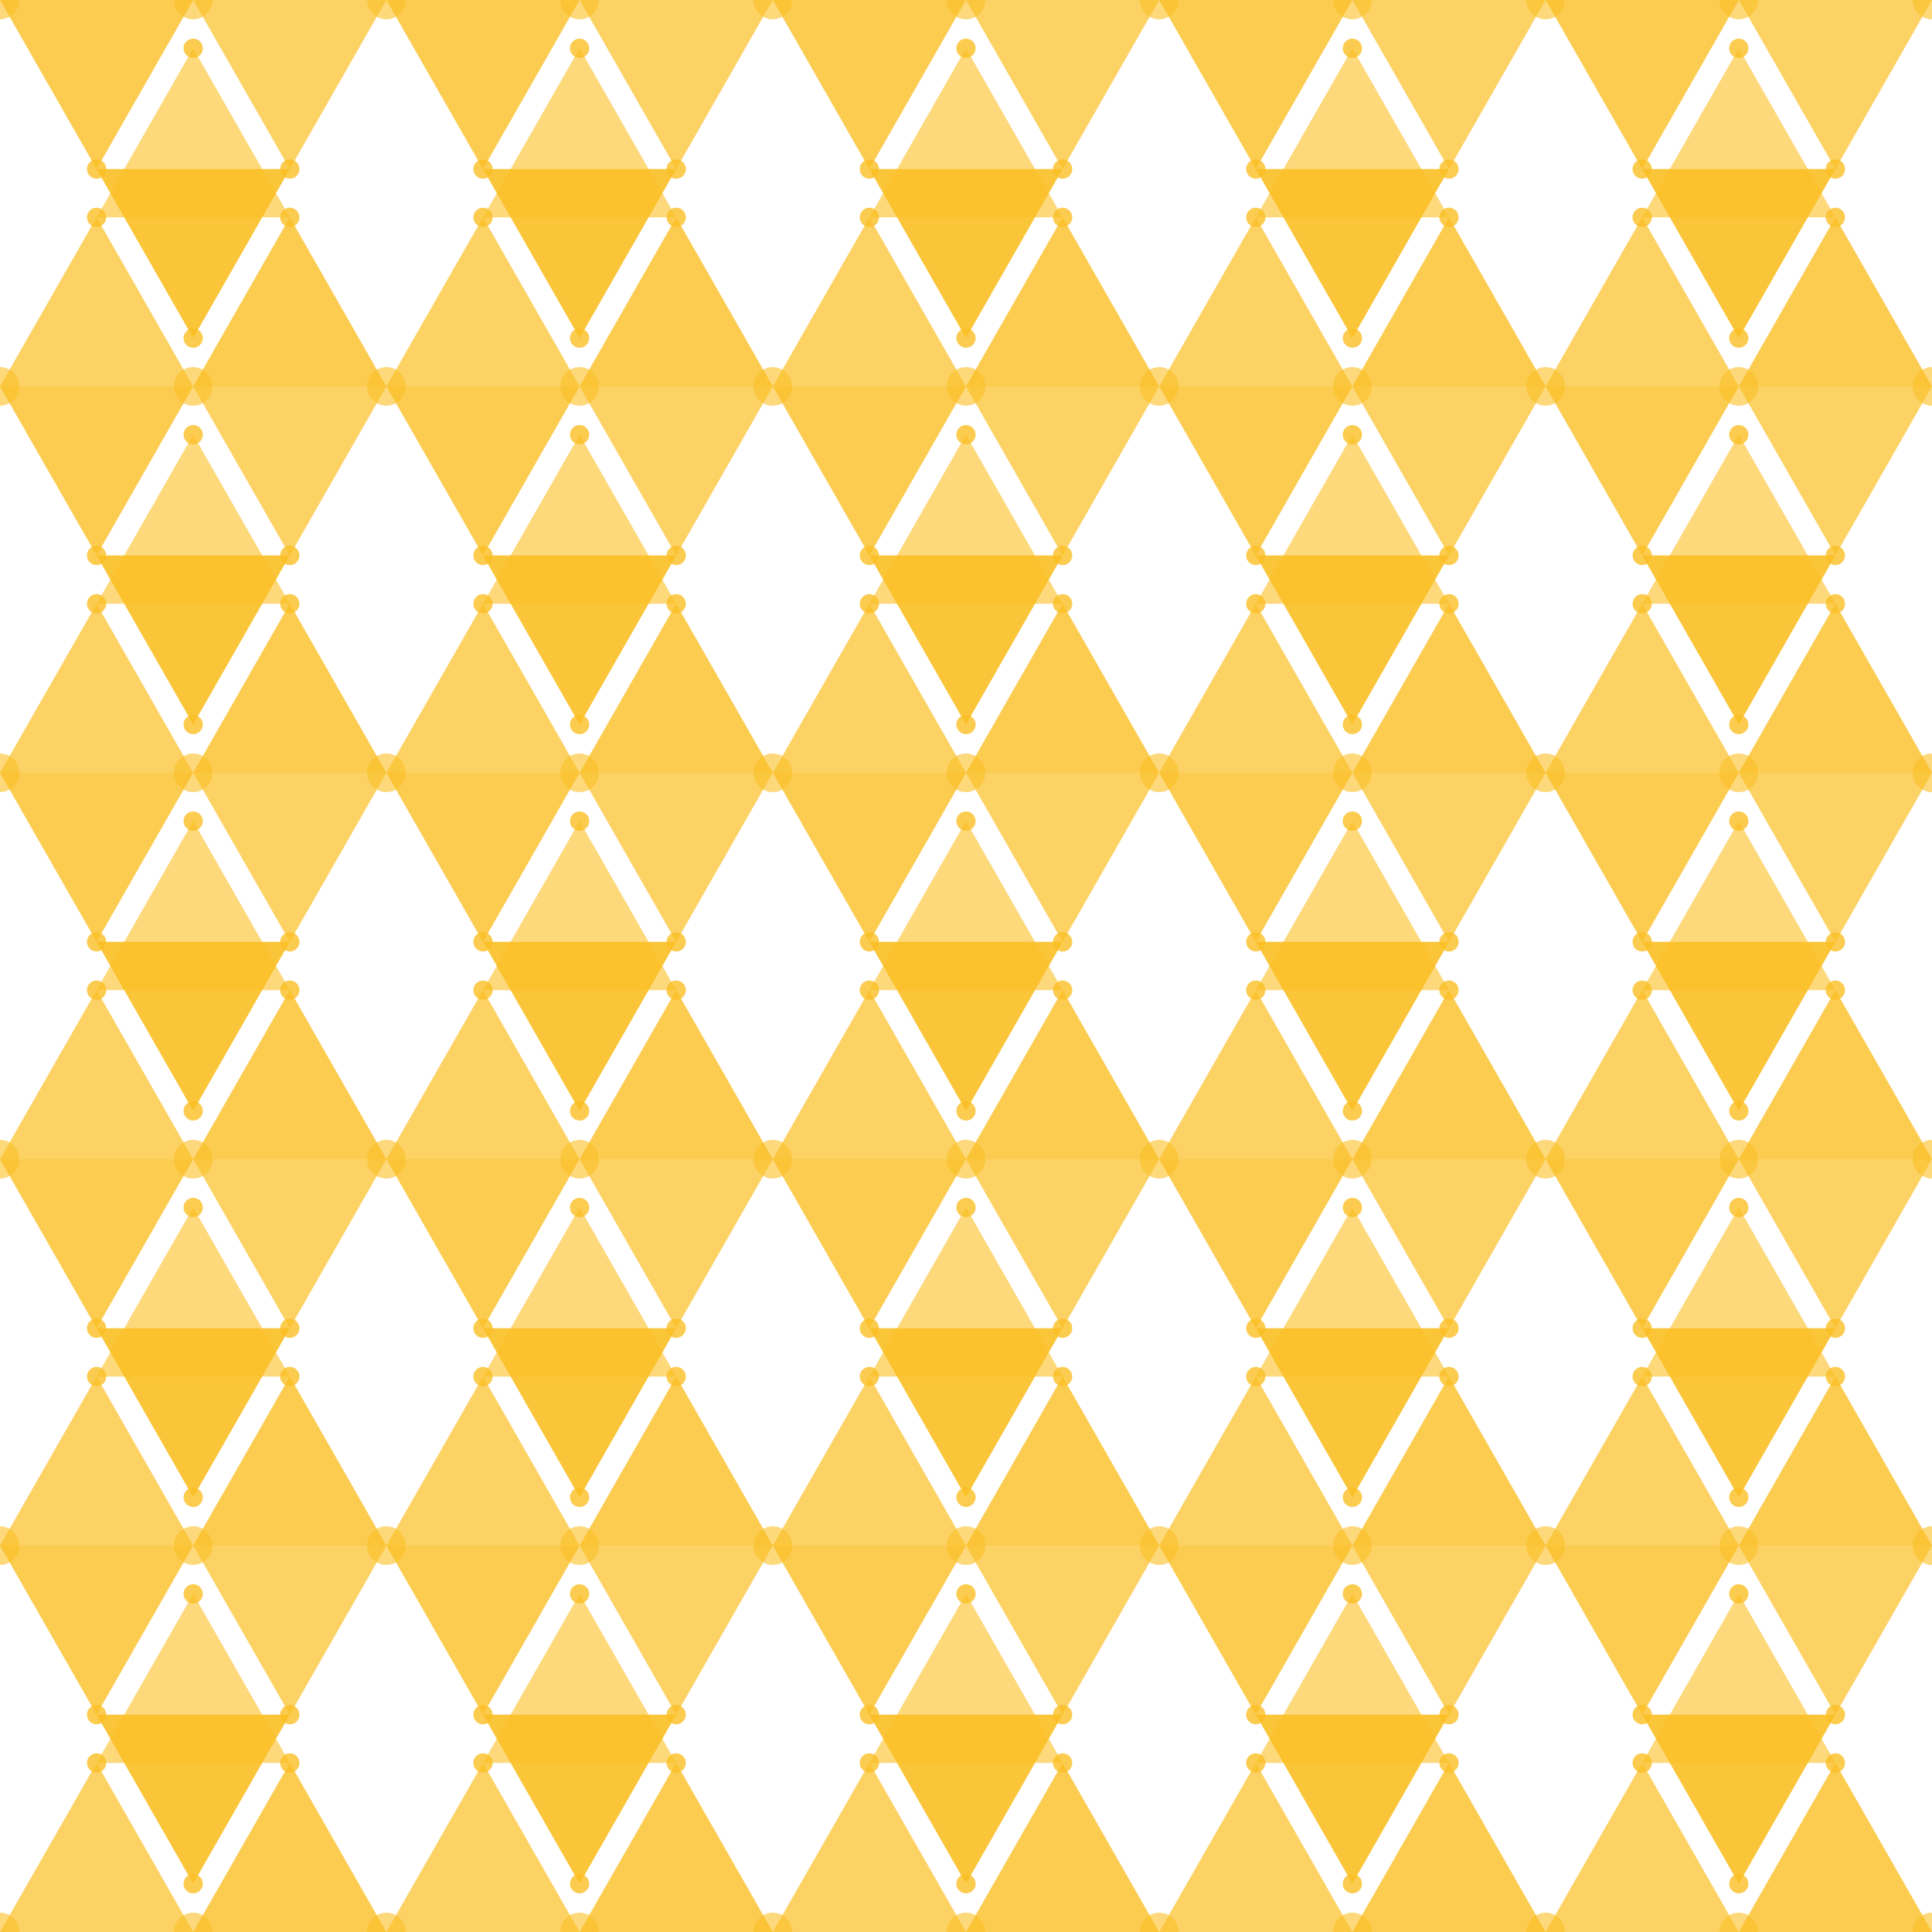
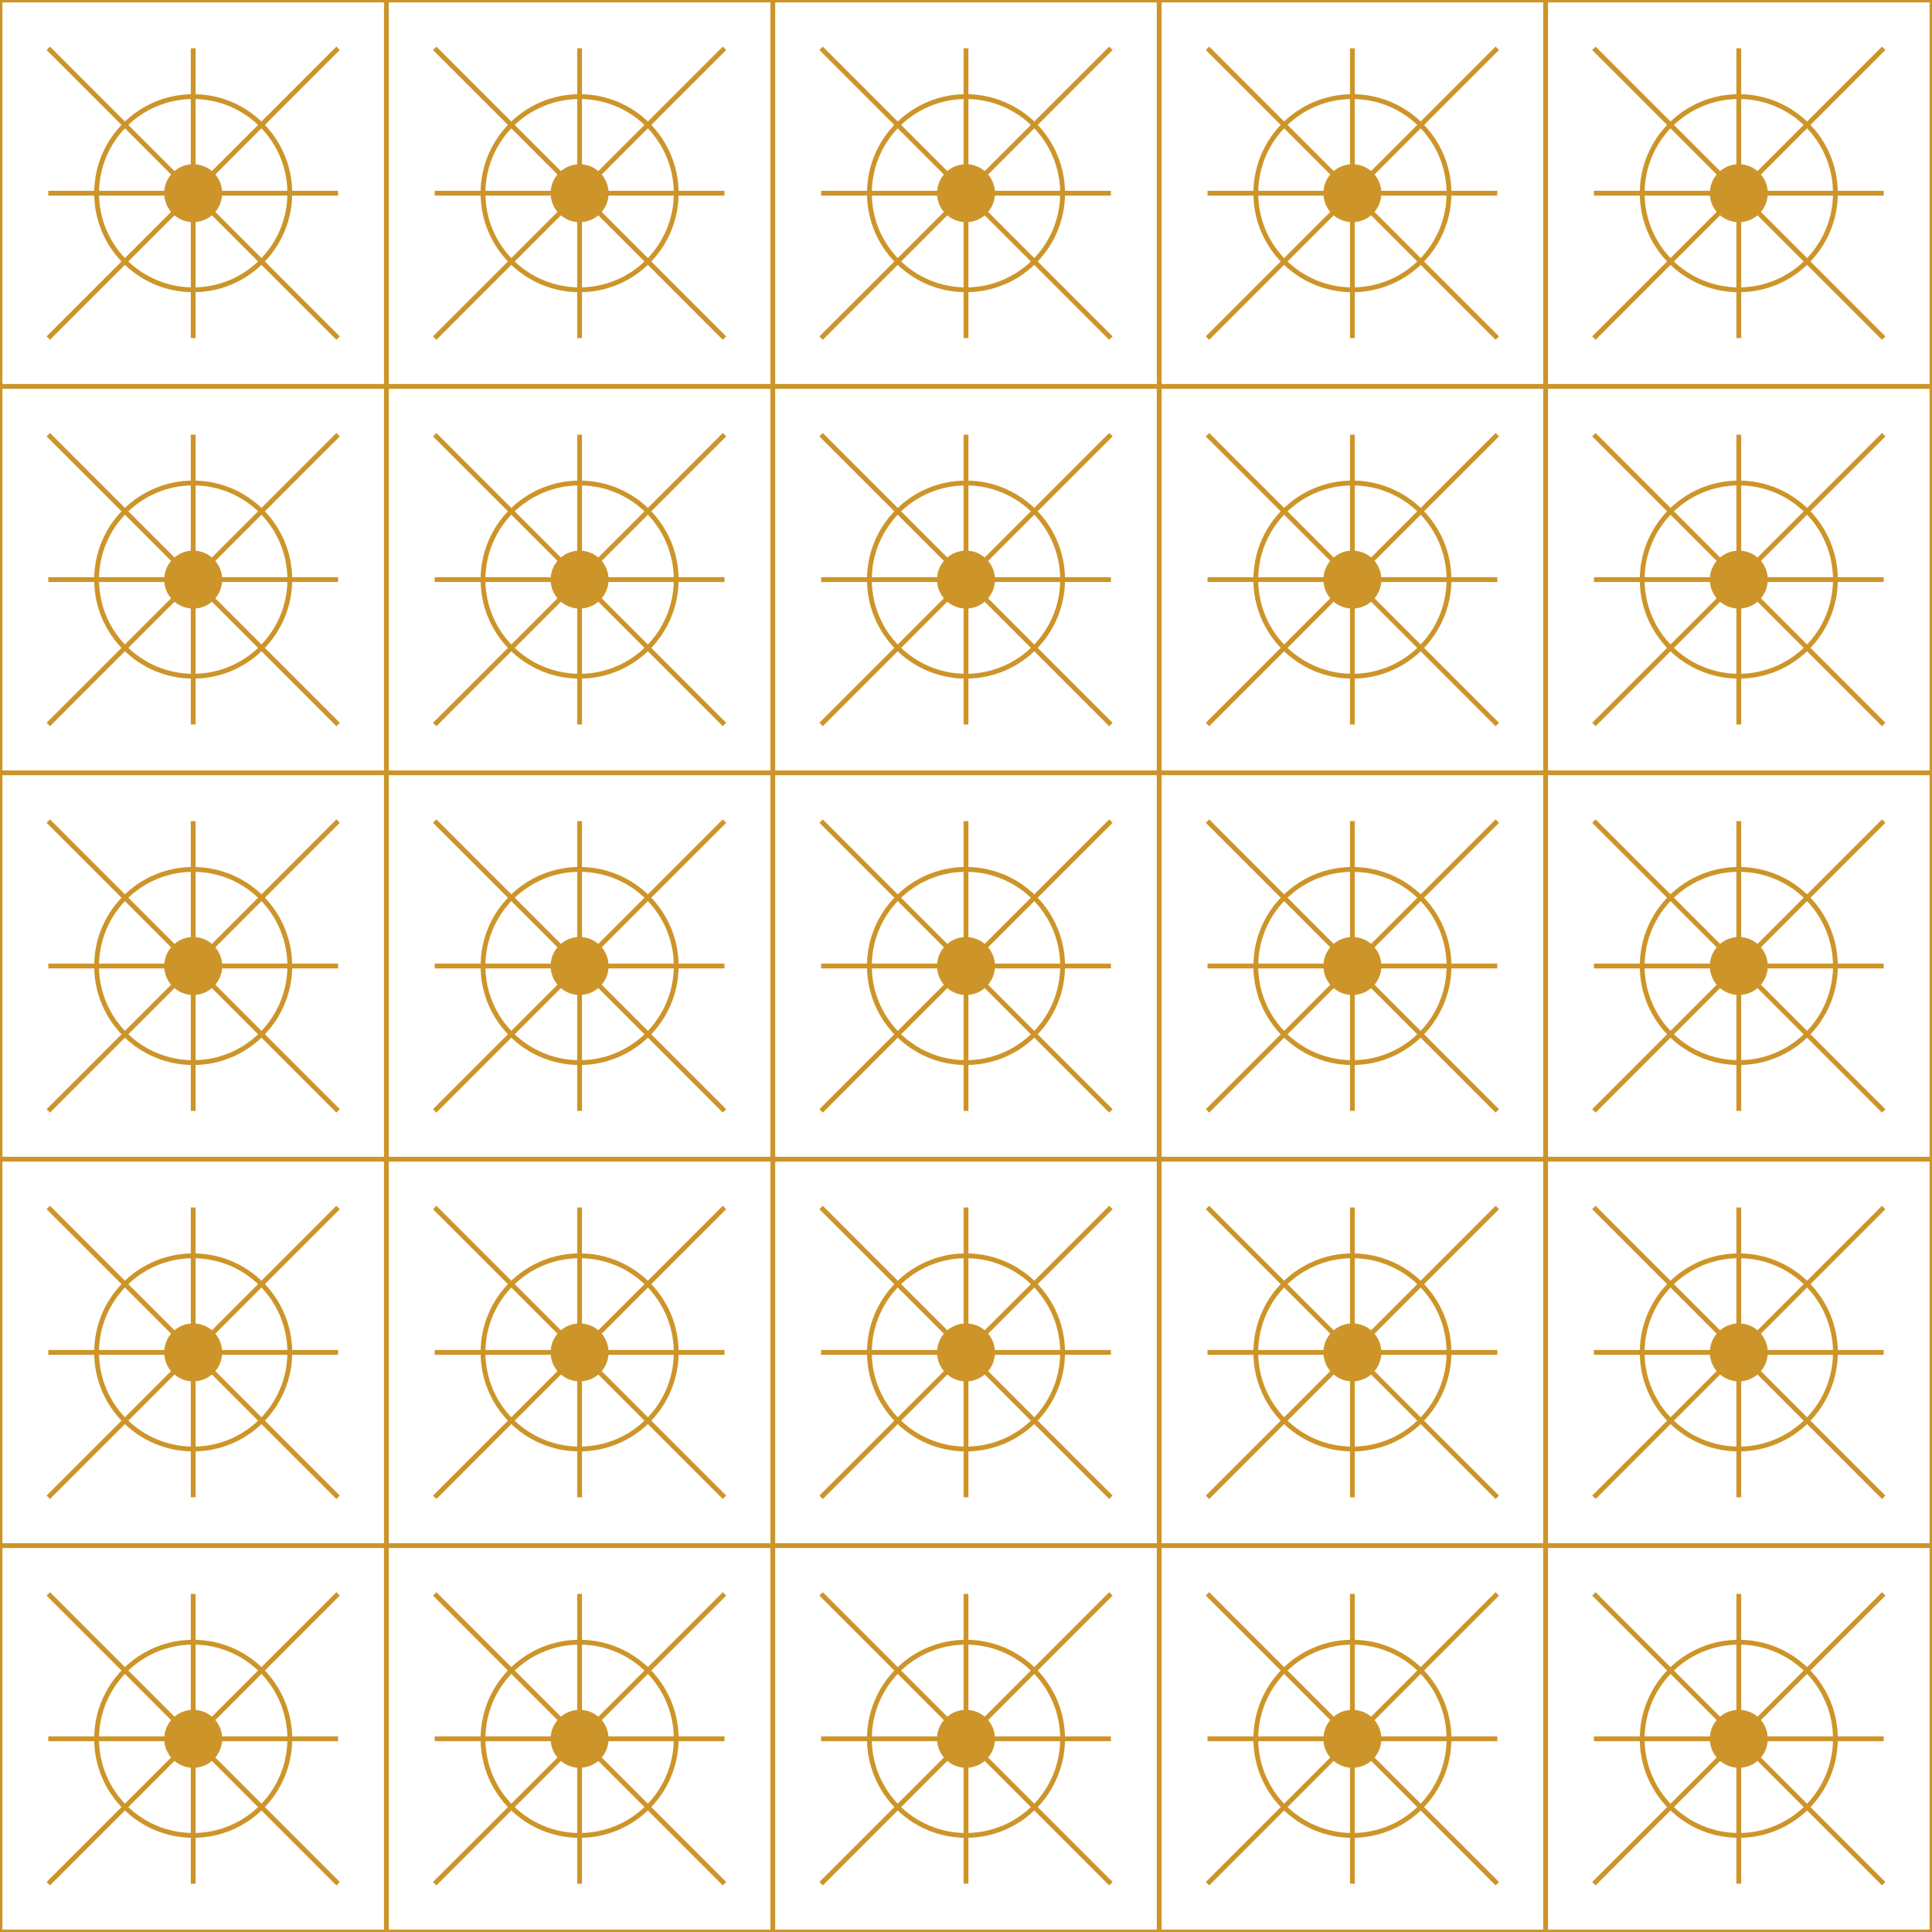
- <svg xmlns="http://www.w3.org/2000/svg" width="400" height="400" viewBox="0 0 400 400">
+ <svg xmlns="http://www.w3.org/2000/svg" width="200" height="200" viewBox="0 0 200 200">
  <defs>
-     <pattern id="pattern" width="80" height="80" patternUnits="userSpaceOnUse">
-       <path d="M0,0 L40,0 L20,35 Z" fill="#FBBF24" opacity="0.8" />
-       <path d="M40,0 L80,0 L60,35 Z" fill="#FBBF24" opacity="0.7" />
-       <path d="M20,35 L60,35 L40,70 Z" fill="#FBBF24" opacity="0.9" />
-       <path d="M0,80 L40,80 L20,45 Z" fill="#FBBF24" opacity="0.7" />
-       <path d="M40,80 L80,80 L60,45 Z" fill="#FBBF24" opacity="0.8" />
-       <path d="M20,45 L60,45 L40,10 Z" fill="#FBBF24" opacity="0.6" />
-       <circle cx="0" cy="0" r="4" fill="#FBBF24" opacity="0.6" />
-       <circle cx="40" cy="0" r="4" fill="#FBBF24" opacity="0.6" />
-       <circle cx="80" cy="0" r="4" fill="#FBBF24" opacity="0.6" />
-       <circle cx="0" cy="80" r="4" fill="#FBBF24" opacity="0.6" />
-       <circle cx="40" cy="80" r="4" fill="#FBBF24" opacity="0.6" />
-       <circle cx="80" cy="80" r="4" fill="#FBBF24" opacity="0.6" />
-       <circle cx="20" cy="35" r="2" fill="#FBBF24" opacity="0.8" />
-       <circle cx="60" cy="35" r="2" fill="#FBBF24" opacity="0.8" />
-       <circle cx="20" cy="45" r="2" fill="#FBBF24" opacity="0.8" />
-       <circle cx="60" cy="45" r="2" fill="#FBBF24" opacity="0.8" />
-       <circle cx="40" cy="10" r="2" fill="#FBBF24" opacity="0.8" />
-       <circle cx="40" cy="70" r="2" fill="#FBBF24" opacity="0.8" />
+     <pattern id="africanPattern" width="40" height="40" patternUnits="userSpaceOnUse">
+       <rect x="0" y="0" width="40" height="40" fill="none" stroke="#CD9529" stroke-width="0.5" />
+       <circle cx="20" cy="20" r="10" fill="none" stroke="#CD9529" stroke-width="0.5" />
+       <path d="M5,5 L35,35 M35,5 L5,35" stroke="#CD9529" stroke-width="0.5" fill="none" />
+       <path d="M20,5 L20,35 M5,20 L35,20" stroke="#CD9529" stroke-width="0.5" fill="none" />
+       <circle cx="20" cy="20" r="3" fill="#CD9529" />
    </pattern>
  </defs>
-   <rect width="100%" height="100%" fill="url(#pattern)" />
+   <rect width="100%" height="100%" fill="url(#africanPattern)" />
</svg>
